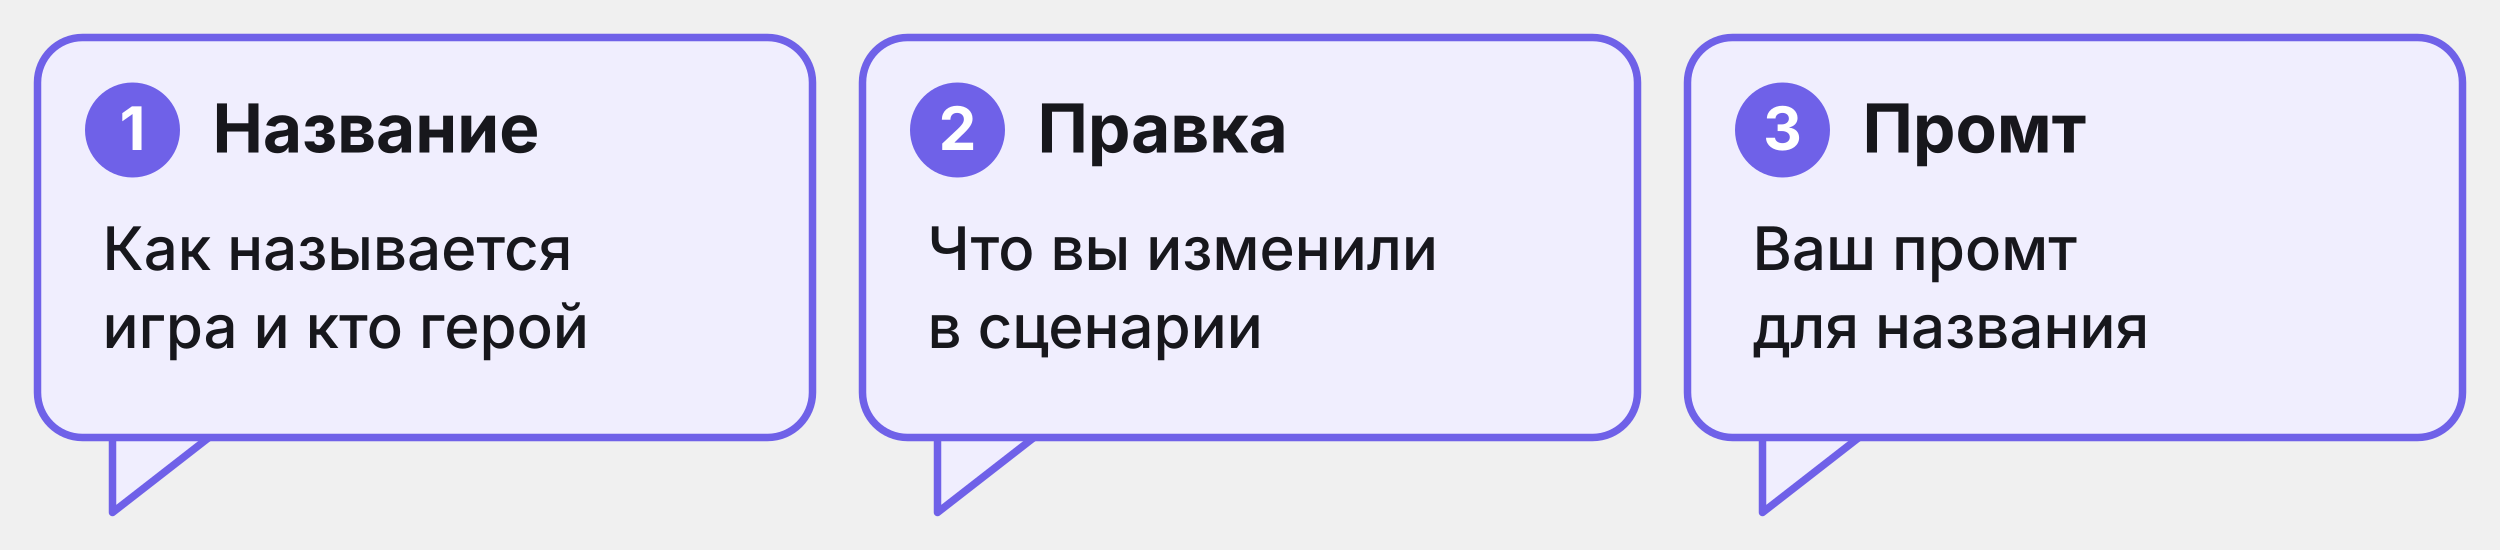
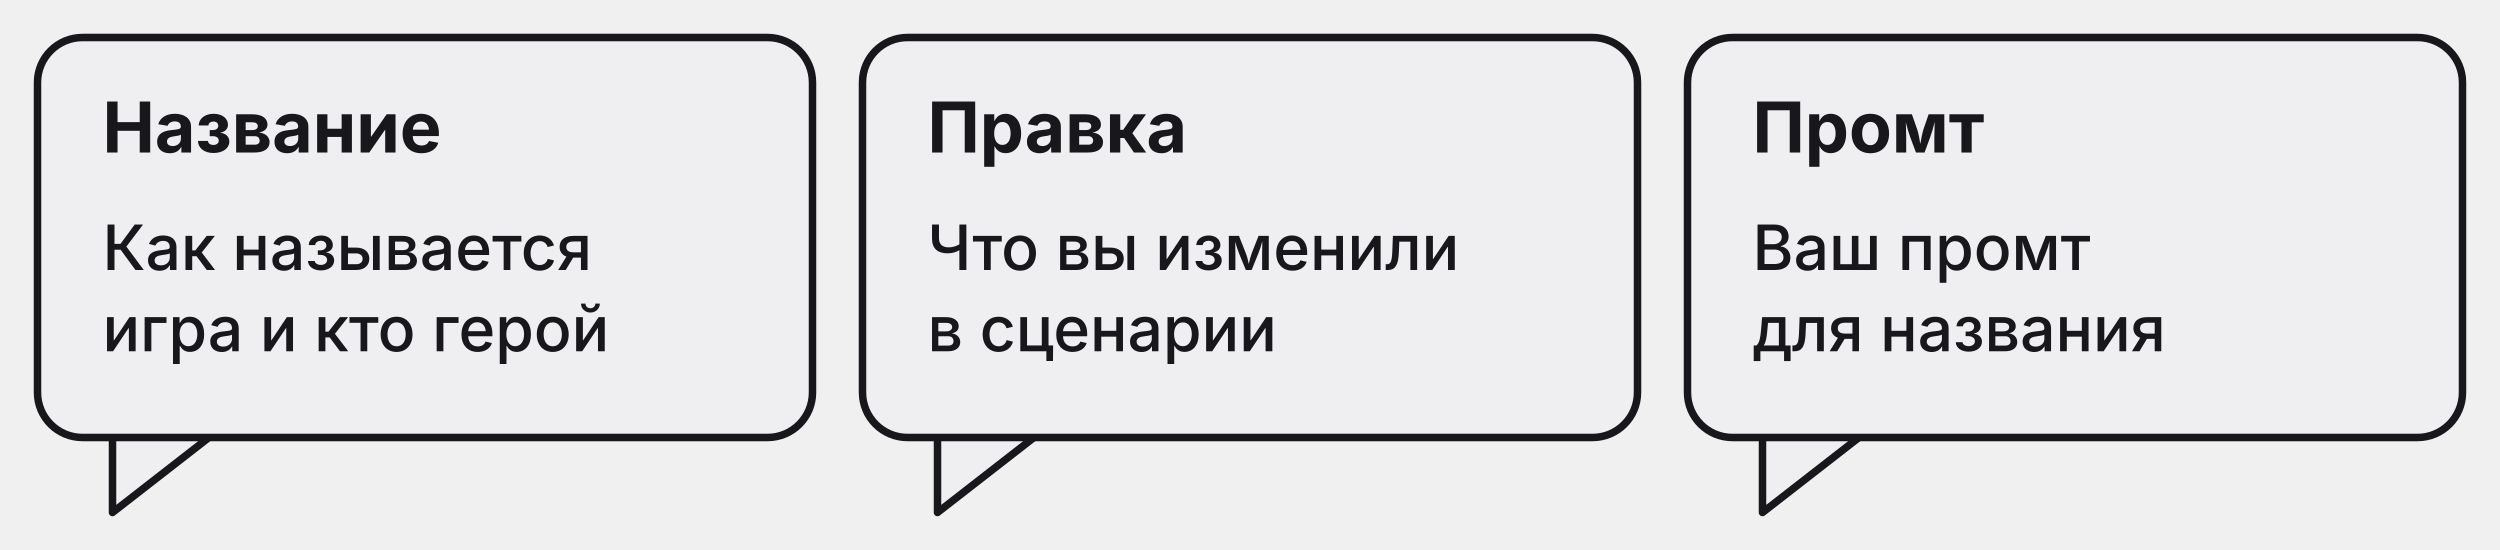
<svg xmlns="http://www.w3.org/2000/svg" viewBox="0 0 1000 220" role="img" aria-label="Три подсказки к рассказу: название и герой, правка, промт для названия">
-   <path d="M45 170 L45 205 L90 170 Z" fill="#F0EEFE" stroke="#6F61E8" stroke-width="3" stroke-linejoin="round" />
-   <rect x="15" y="15" width="310" height="160" rx="18" fill="#F0EEFE" stroke="#6F61E8" stroke-width="3" />
-   <circle cx="53" cy="52" r="19" fill="#6F61E8" />
-   <text x="53" y="60" font-family="Inter Tight, Inter, Arial, Helvetica, sans-serif" font-size="24" font-weight="700" fill="#FFFFFF" text-anchor="middle">1</text>
-   <text x="85" y="61" font-family="Inter Tight, Inter, Arial, Helvetica, sans-serif" font-size="27" font-weight="700" fill="#17171C" text-anchor="start">Название</text>
-   <text x="41" y="108.0" font-family="Inter Tight, Inter, Arial, Helvetica, sans-serif" font-size="24" font-weight="500" fill="#17171C" text-anchor="start">Как называется</text>
-   <text x="41" y="139.2" font-family="Inter Tight, Inter, Arial, Helvetica, sans-serif" font-size="24" font-weight="500" fill="#17171C" text-anchor="start">игра и кто герой</text>
-   <path d="M375 170 L375 205 L420 170 Z" fill="#F0EEFE" stroke="#6F61E8" stroke-width="3" stroke-linejoin="round" />
-   <rect x="345" y="15" width="310" height="160" rx="18" fill="#F0EEFE" stroke="#6F61E8" stroke-width="3" />
-   <circle cx="383" cy="52" r="19" fill="#6F61E8" />
-   <text x="383" y="60" font-family="Inter Tight, Inter, Arial, Helvetica, sans-serif" font-size="24" font-weight="700" fill="#FFFFFF" text-anchor="middle">2</text>
-   <text x="415" y="61" font-family="Inter Tight, Inter, Arial, Helvetica, sans-serif" font-size="27" font-weight="700" fill="#17171C" text-anchor="start">Правка</text>
-   <text x="371" y="108.0" font-family="Inter Tight, Inter, Arial, Helvetica, sans-serif" font-size="24" font-weight="500" fill="#17171C" text-anchor="start">Что вы изменили</text>
-   <text x="371" y="139.2" font-family="Inter Tight, Inter, Arial, Helvetica, sans-serif" font-size="24" font-weight="500" fill="#17171C" text-anchor="start">в сценарии</text>
-   <path d="M705 170 L705 205 L750 170 Z" fill="#F0EEFE" stroke="#6F61E8" stroke-width="3" stroke-linejoin="round" />
-   <rect x="675" y="15" width="310" height="160" rx="18" fill="#F0EEFE" stroke="#6F61E8" stroke-width="3" />
-   <circle cx="713" cy="52" r="19" fill="#6F61E8" />
-   <text x="713" y="60" font-family="Inter Tight, Inter, Arial, Helvetica, sans-serif" font-size="24" font-weight="700" fill="#FFFFFF" text-anchor="middle">3</text>
-   <text x="745" y="61" font-family="Inter Tight, Inter, Arial, Helvetica, sans-serif" font-size="27" font-weight="700" fill="#17171C" text-anchor="start">Промт</text>
-   <text x="701" y="108.0" font-family="Inter Tight, Inter, Arial, Helvetica, sans-serif" font-size="24" font-weight="500" fill="#17171C" text-anchor="start">Ваш промт</text>
-   <text x="701" y="139.2" font-family="Inter Tight, Inter, Arial, Helvetica, sans-serif" font-size="24" font-weight="500" fill="#17171C" text-anchor="start">для названия</text>
+   <path d="M45 170 L45 205 L90 170 Z" fill="#EFEFF2" stroke="#17171C" stroke-width="3" stroke-linejoin="round" />
+   <rect x="15" y="15" width="310" height="160" rx="18" fill="#EFEFF2" stroke="#17171C" stroke-width="3" />
+   <text x="41" y="61" font-family="Inter Tight, Inter, Arial, Helvetica, sans-serif" font-size="28" font-weight="700" fill="#17171C" text-anchor="start">Название</text>
+   <text x="41" y="108.0" font-family="Inter Tight, Inter, Arial, Helvetica, sans-serif" font-size="25" font-weight="500" fill="#17171C" text-anchor="start">Как называется</text>
+   <text x="41" y="140.5" font-family="Inter Tight, Inter, Arial, Helvetica, sans-serif" font-size="25" font-weight="500" fill="#17171C" text-anchor="start">игра и кто герой</text>
+   <path d="M375 170 L375 205 L420 170 Z" fill="#EFEFF2" stroke="#17171C" stroke-width="3" stroke-linejoin="round" />
+   <rect x="345" y="15" width="310" height="160" rx="18" fill="#EFEFF2" stroke="#17171C" stroke-width="3" />
+   <text x="371" y="61" font-family="Inter Tight, Inter, Arial, Helvetica, sans-serif" font-size="28" font-weight="700" fill="#17171C" text-anchor="start">Правка</text>
+   <text x="371" y="108.0" font-family="Inter Tight, Inter, Arial, Helvetica, sans-serif" font-size="25" font-weight="500" fill="#17171C" text-anchor="start">Что вы изменили</text>
+   <text x="371" y="140.5" font-family="Inter Tight, Inter, Arial, Helvetica, sans-serif" font-size="25" font-weight="500" fill="#17171C" text-anchor="start">в сценарии</text>
+   <path d="M705 170 L705 205 L750 170 Z" fill="#EFEFF2" stroke="#17171C" stroke-width="3" stroke-linejoin="round" />
+   <rect x="675" y="15" width="310" height="160" rx="18" fill="#EFEFF2" stroke="#17171C" stroke-width="3" />
+   <text x="701" y="61" font-family="Inter Tight, Inter, Arial, Helvetica, sans-serif" font-size="28" font-weight="700" fill="#17171C" text-anchor="start">Промт</text>
+   <text x="701" y="108.0" font-family="Inter Tight, Inter, Arial, Helvetica, sans-serif" font-size="25" font-weight="500" fill="#17171C" text-anchor="start">Ваш промт</text>
+   <text x="701" y="140.5" font-family="Inter Tight, Inter, Arial, Helvetica, sans-serif" font-size="25" font-weight="500" fill="#17171C" text-anchor="start">для названия</text>
</svg>
